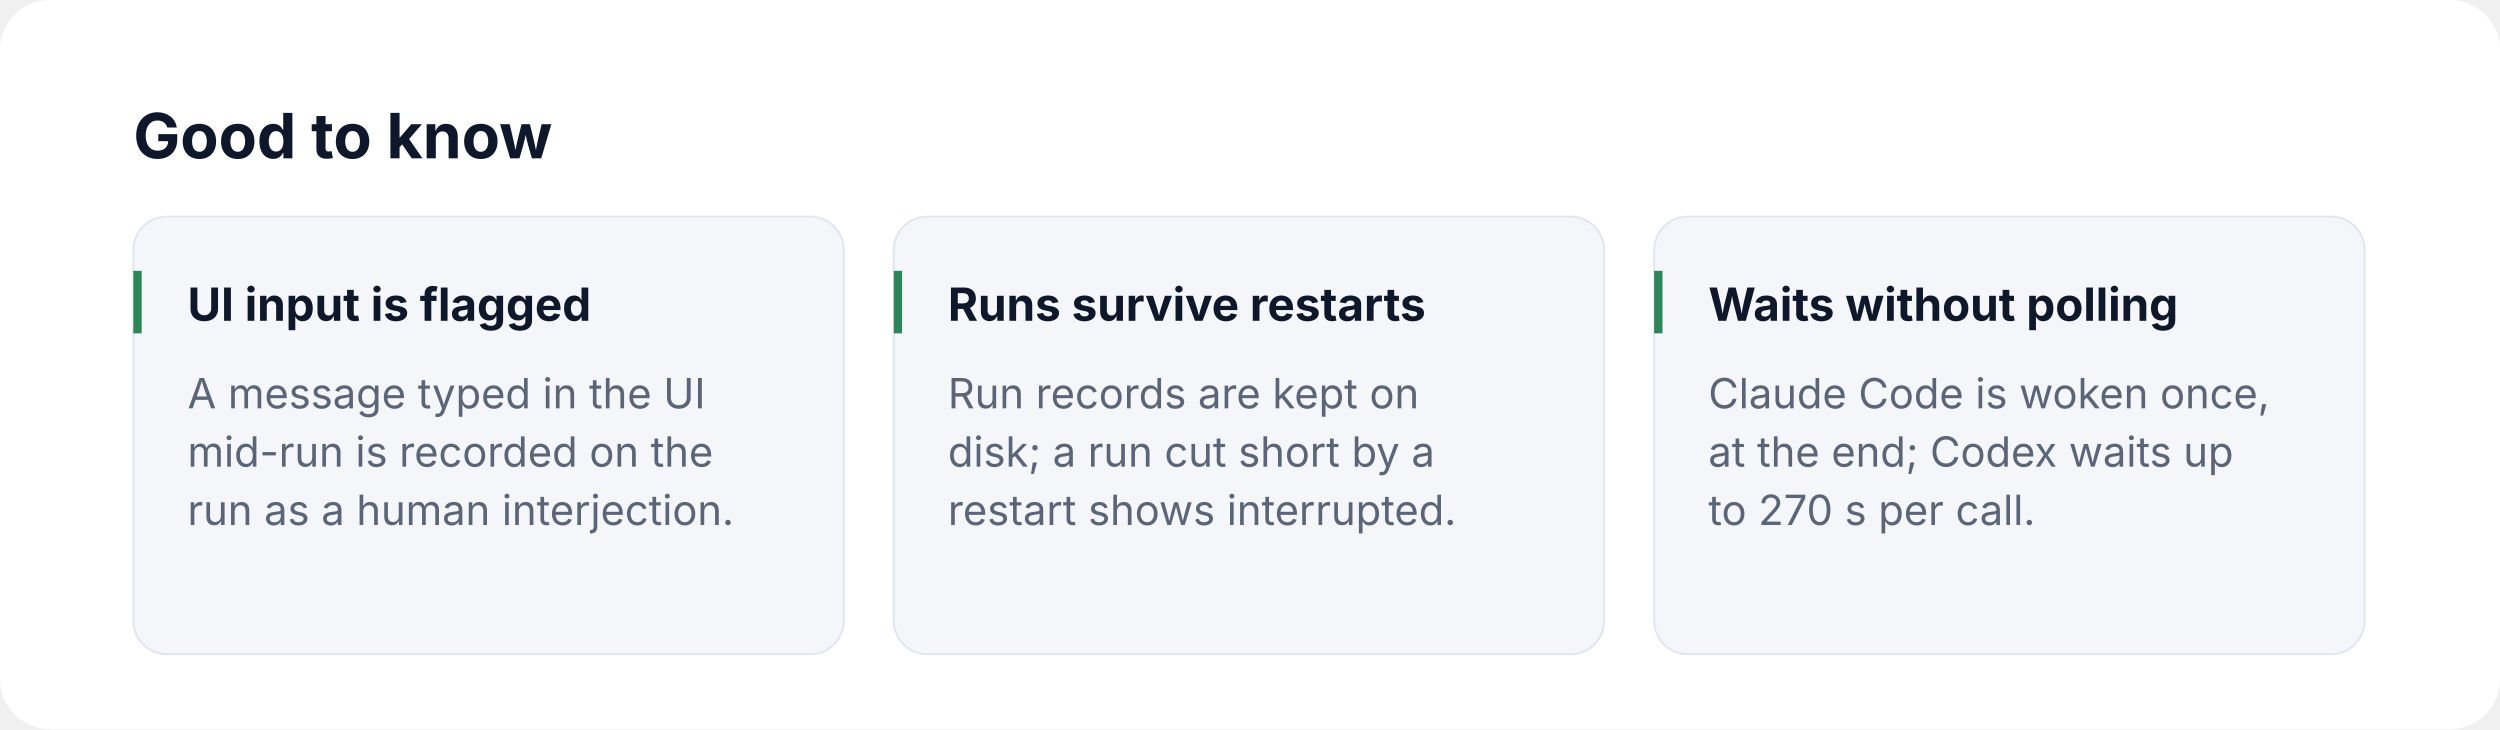
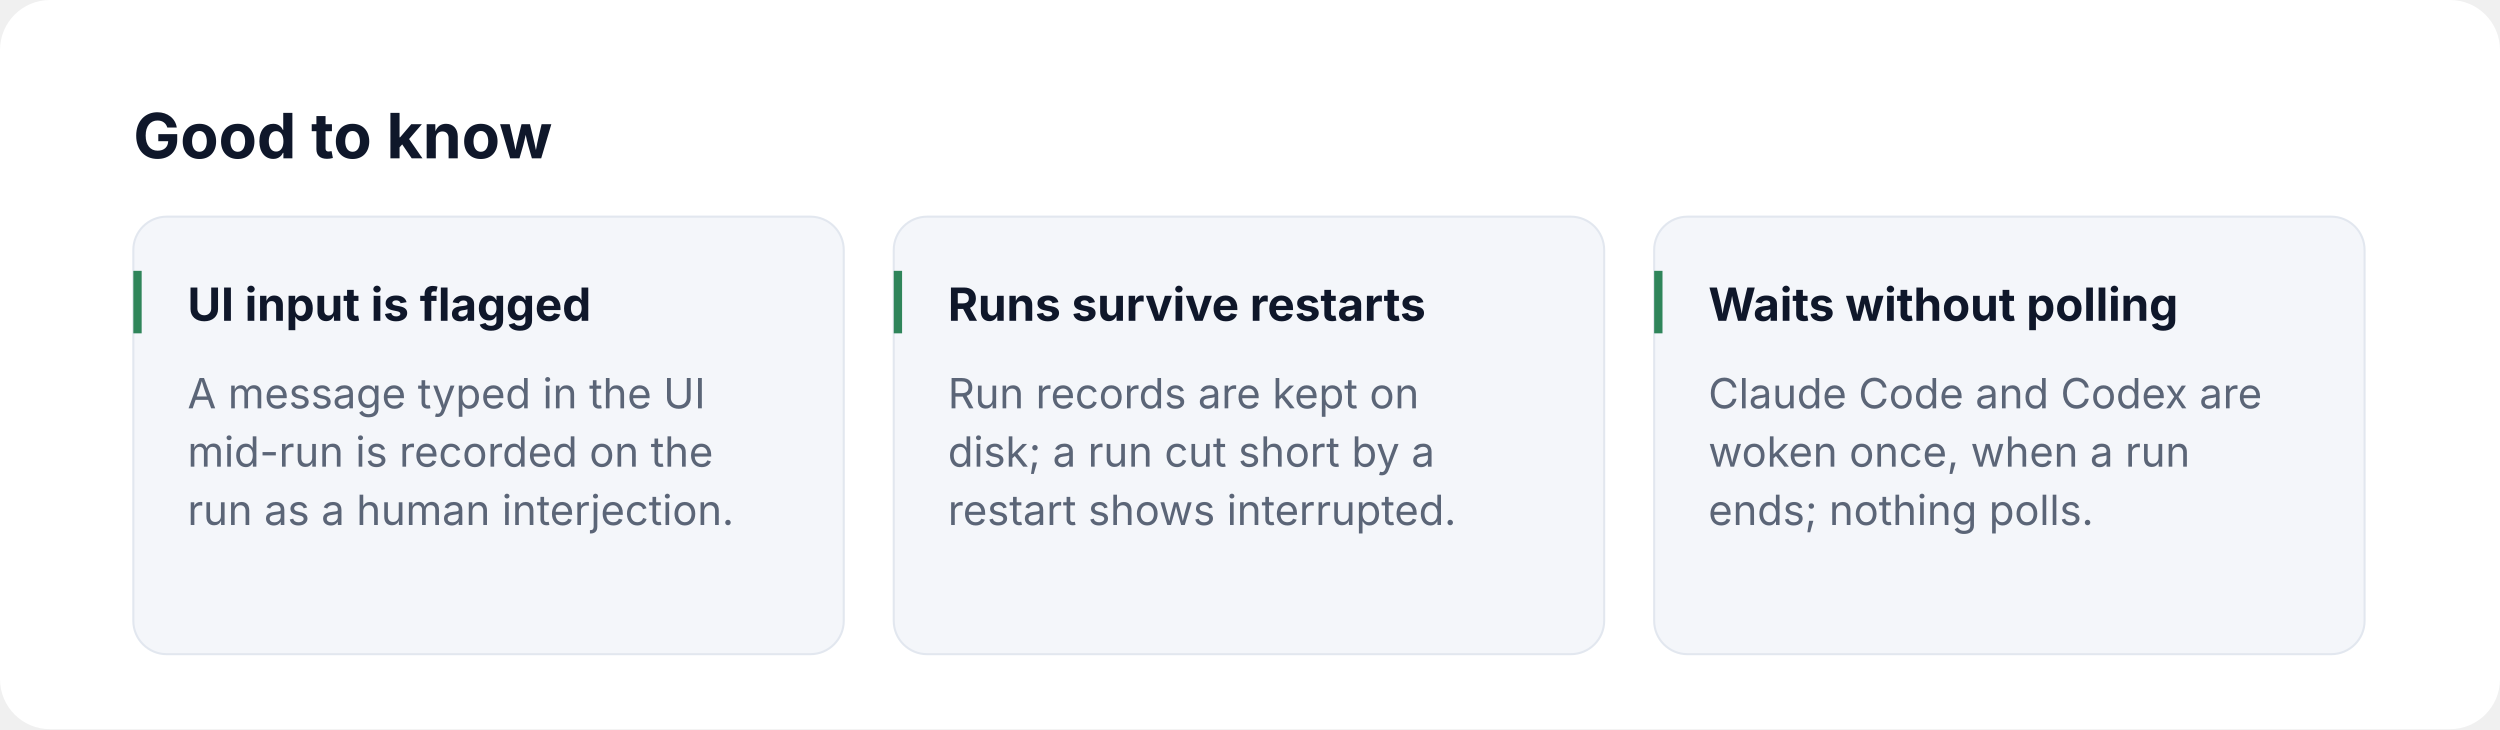
<svg xmlns="http://www.w3.org/2000/svg" width="1200" height="350" viewBox="0 0 1200 350" role="img" aria-labelledby="title desc">
  <rect width="1200" height="350" rx="24" fill="#FFFFFF" />
  <text x="64" y="76" font-family="-apple-system, BlinkMacSystemFont, &quot;Segoe UI&quot;, &quot;PingFang SC&quot;, &quot;Microsoft YaHei&quot;, sans-serif" font-size="30" fill="#0F172A" font-weight="700">Good to know</text>
  <rect x="64" y="104" width="341" height="210" rx="16" fill="#F4F6FA" stroke="#E2E7EF" stroke-width="1" />
  <rect x="64" y="130" width="4" height="30" fill="#2F855A" />
  <text x="90" y="154" font-family="-apple-system, BlinkMacSystemFont, &quot;Segoe UI&quot;, &quot;PingFang SC&quot;, &quot;Microsoft YaHei&quot;, sans-serif" font-size="22" fill="#0F172A" font-weight="700">UI input is flagged</text>
  <text x="90" y="196" font-family="-apple-system, BlinkMacSystemFont, &quot;Segoe UI&quot;, &quot;PingFang SC&quot;, &quot;Microsoft YaHei&quot;, sans-serif" font-size="20" fill="#5B6577">A message typed in the UI</text>
  <text x="90" y="224" font-family="-apple-system, BlinkMacSystemFont, &quot;Segoe UI&quot;, &quot;PingFang SC&quot;, &quot;Microsoft YaHei&quot;, sans-serif" font-size="20" fill="#5B6577">mid-run is recorded on the</text>
  <text x="90" y="252" font-family="-apple-system, BlinkMacSystemFont, &quot;Segoe UI&quot;, &quot;PingFang SC&quot;, &quot;Microsoft YaHei&quot;, sans-serif" font-size="20" fill="#5B6577">run as a human interjection.</text>
  <rect x="429" y="104" width="341" height="210" rx="16" fill="#F4F6FA" stroke="#E2E7EF" stroke-width="1" />
  <rect x="429" y="130" width="4" height="30" fill="#2F855A" />
  <text x="455" y="154" font-family="-apple-system, BlinkMacSystemFont, &quot;Segoe UI&quot;, &quot;PingFang SC&quot;, &quot;Microsoft YaHei&quot;, sans-serif" font-size="22" fill="#0F172A" font-weight="700">Runs survive restarts</text>
  <text x="455" y="196" font-family="-apple-system, BlinkMacSystemFont, &quot;Segoe UI&quot;, &quot;PingFang SC&quot;, &quot;Microsoft YaHei&quot;, sans-serif" font-size="20" fill="#5B6577">Run records are kept on</text>
  <text x="455" y="224" font-family="-apple-system, BlinkMacSystemFont, &quot;Segoe UI&quot;, &quot;PingFang SC&quot;, &quot;Microsoft YaHei&quot;, sans-serif" font-size="20" fill="#5B6577">disk; a run cut short by a</text>
  <text x="455" y="252" font-family="-apple-system, BlinkMacSystemFont, &quot;Segoe UI&quot;, &quot;PingFang SC&quot;, &quot;Microsoft YaHei&quot;, sans-serif" font-size="20" fill="#5B6577">restart shows interrupted.</text>
  <rect x="794" y="104" width="341" height="210" rx="16" fill="#F4F6FA" stroke="#E2E7EF" stroke-width="1" />
  <rect x="794" y="130" width="4" height="30" fill="#2F855A" />
  <text x="820" y="154" font-family="-apple-system, BlinkMacSystemFont, &quot;Segoe UI&quot;, &quot;PingFang SC&quot;, &quot;Microsoft YaHei&quot;, sans-serif" font-size="22" fill="#0F172A" font-weight="700">Waits without polling</text>
-   <text x="820" y="196" font-family="-apple-system, BlinkMacSystemFont, &quot;Segoe UI&quot;, &quot;PingFang SC&quot;, &quot;Microsoft YaHei&quot;, sans-serif" font-size="20" fill="#5B6577">Claude Code is woken once,</text>
-   <text x="820" y="224" font-family="-apple-system, BlinkMacSystemFont, &quot;Segoe UI&quot;, &quot;PingFang SC&quot;, &quot;Microsoft YaHei&quot;, sans-serif" font-size="20" fill="#5B6577">at the end; Codex waits up</text>
-   <text x="820" y="252" font-family="-apple-system, BlinkMacSystemFont, &quot;Segoe UI&quot;, &quot;PingFang SC&quot;, &quot;Microsoft YaHei&quot;, sans-serif" font-size="20" fill="#5B6577">to 270 s per call.</text>
+   <text x="820" y="196" font-family="-apple-system, BlinkMacSystemFont, &quot;Segoe UI&quot;, &quot;PingFang SC&quot;, &quot;Microsoft YaHei&quot;, sans-serif" font-size="20" fill="#5B6577">Claude Code and Codex are</text>
+   <text x="820" y="224" font-family="-apple-system, BlinkMacSystemFont, &quot;Segoe UI&quot;, &quot;PingFang SC&quot;, &quot;Microsoft YaHei&quot;, sans-serif" font-size="20" fill="#5B6577">woken once, when a run</text>
+   <text x="820" y="252" font-family="-apple-system, BlinkMacSystemFont, &quot;Segoe UI&quot;, &quot;PingFang SC&quot;, &quot;Microsoft YaHei&quot;, sans-serif" font-size="20" fill="#5B6577">ends; nothing polls.</text>
</svg>
